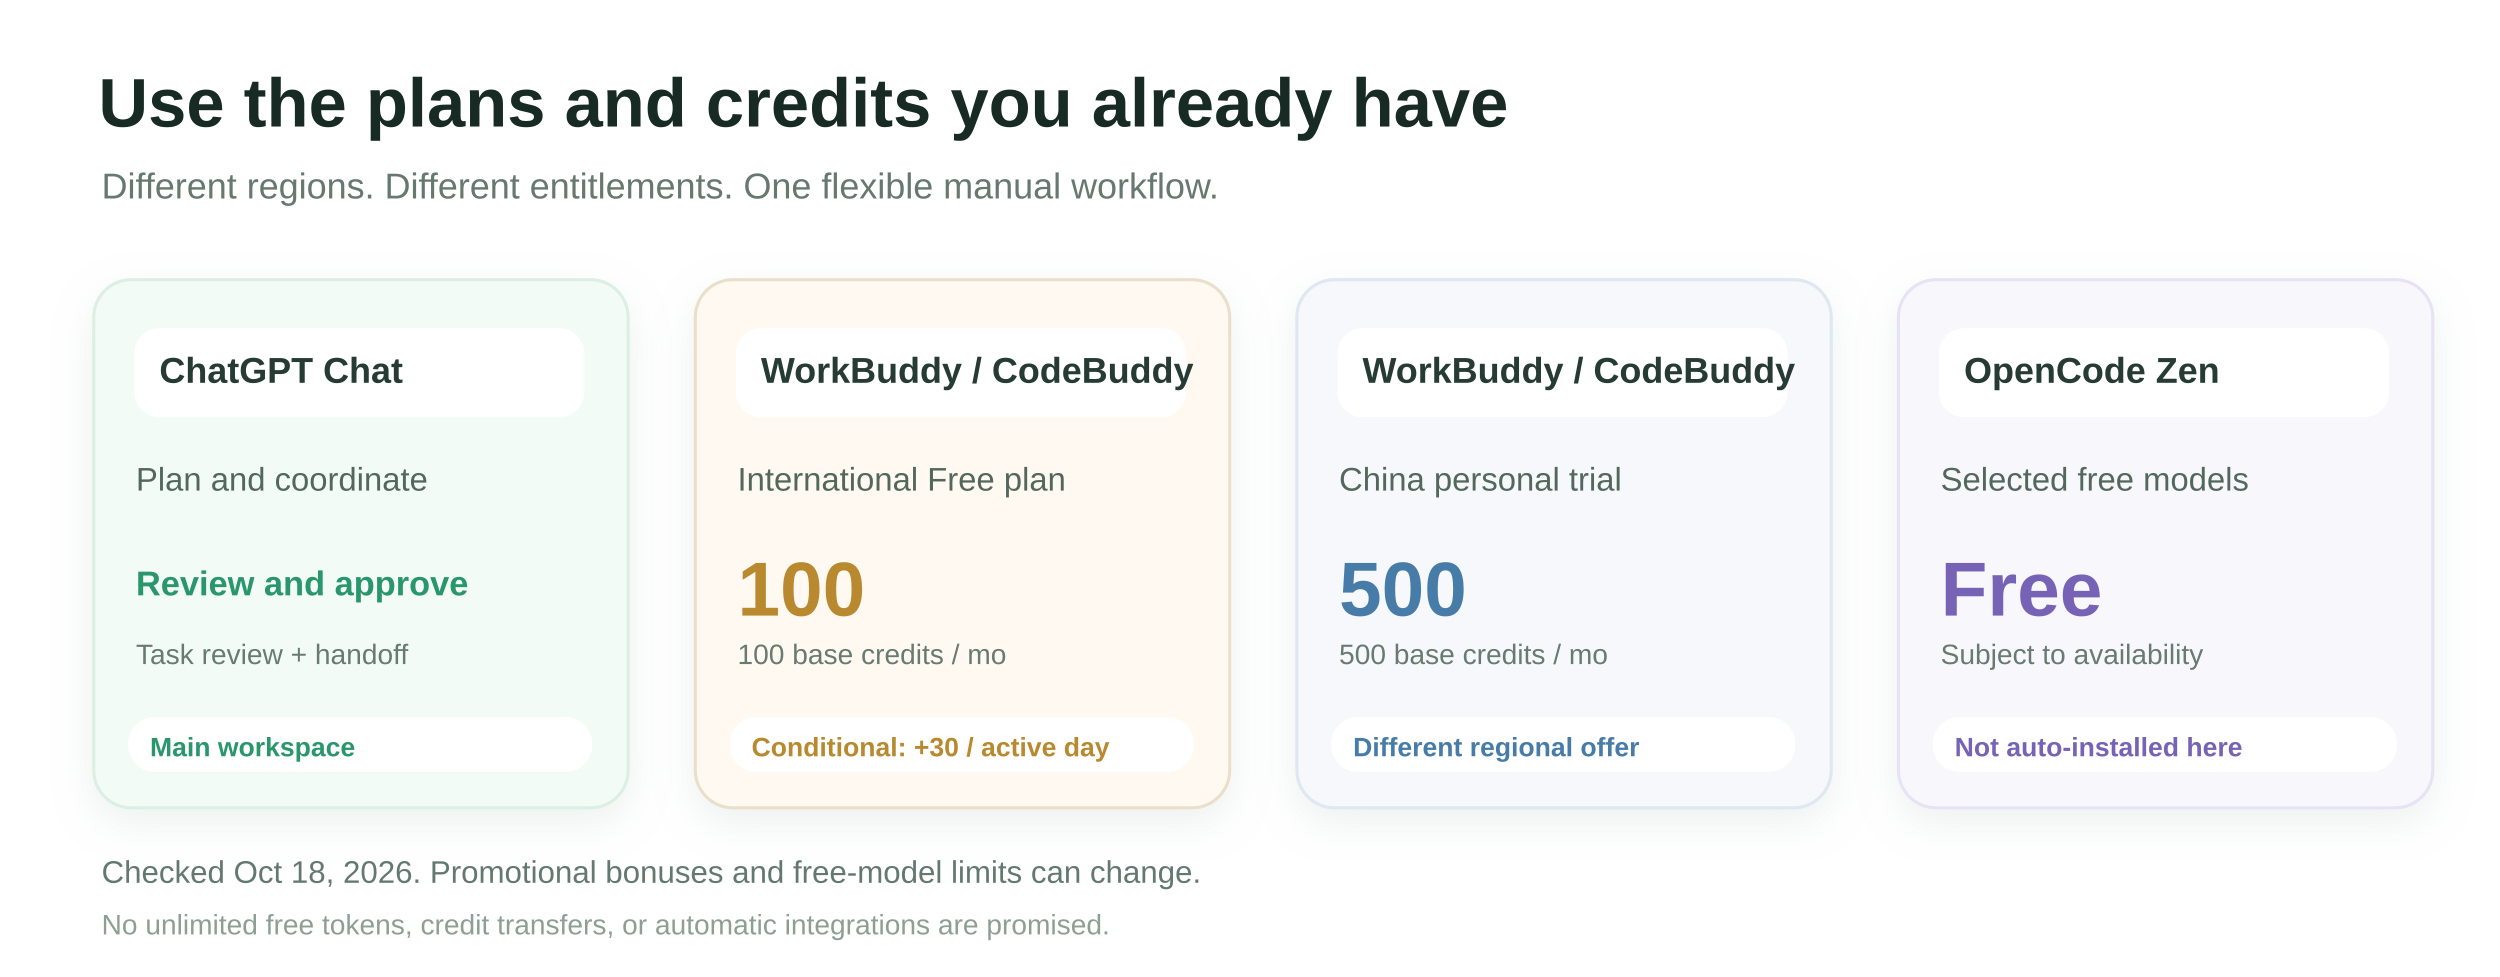
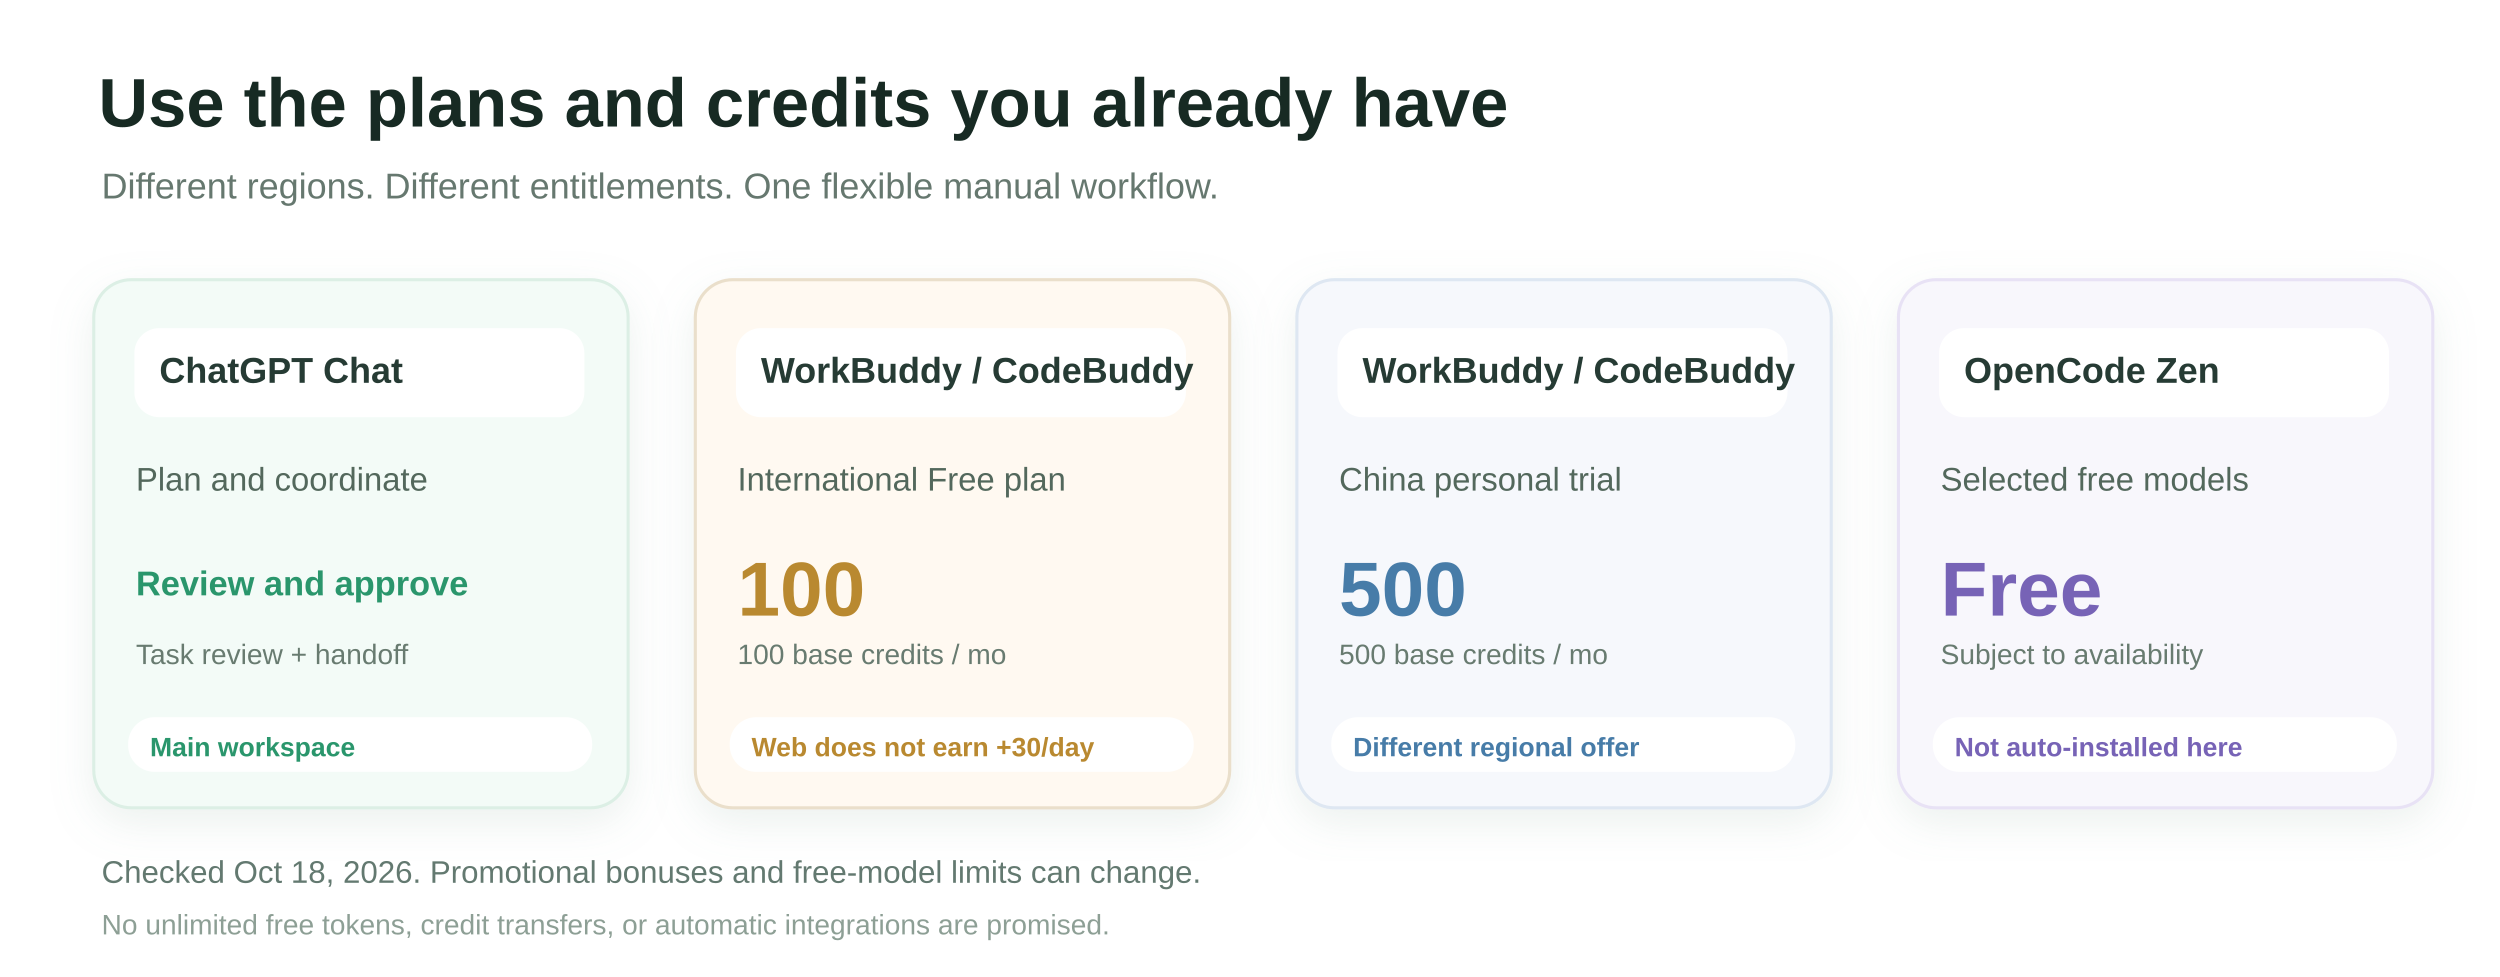
<svg xmlns="http://www.w3.org/2000/svg" width="1600" height="625" viewBox="0 0 1600 625" role="img" aria-label="Four cards: ChatGPT planning, international 100 credits, China 500 credits, selected OpenCode free models">
  <defs>
    <filter id="soft">
      <feDropShadow dx="0" dy="9" stdDeviation="13" flood-color="#92ADA3" flood-opacity=".17" />
    </filter>
  </defs>
  <rect x="0" y="0" width="1600" height="625" rx="0" fill="#FFFFFF" stroke="#FFFFFF" stroke-width="2" />
  <text x="63" y="81" font-family="Arial,Helvetica,sans-serif" font-size="44" fill="#172A23" font-weight="700">Use the plans and credits you already have</text>
  <text x="65" y="127" font-family="Arial,Helvetica,sans-serif" font-size="23" fill="#66786F" font-weight="400">Different regions. Different entitlements. One flexible manual workflow.</text>
  <rect x="60" y="179" width="342" height="338" rx="24" fill="#F3FBF7" stroke="#DCEFE5" stroke-width="2" filter="url(#soft)" />
  <rect x="87" y="211" width="286" height="55" rx="15" fill="#FFFFFF" stroke="#FFFFFF" stroke-width="2" />
  <text x="102" y="245" font-family="Arial,Helvetica,sans-serif" font-size="23" fill="#263B34" font-weight="700">ChatGPT Chat</text>
  <text x="87" y="314" font-family="Arial,Helvetica,sans-serif" font-size="21" fill="#53685C" font-weight="500">Plan and coordinate</text>
  <text x="87" y="381" font-family="Arial,Helvetica,sans-serif" font-size="22" fill="#2A966C" font-weight="550">Review and approve</text>
  <text x="87" y="425" font-family="Arial,Helvetica,sans-serif" font-size="18" fill="#687B70" font-weight="400">Task review + handoff</text>
  <rect x="83" y="460" width="295" height="33" rx="16" fill="#FFFFFF" stroke="#FFFFFF" stroke-width="2" />
  <text x="96" y="484" font-family="Arial,Helvetica,sans-serif" font-size="17" fill="#2A966C" font-weight="600">Main workspace</text>
  <rect x="445" y="179" width="342" height="338" rx="24" fill="#FFF9F1" stroke="#EADFCB" stroke-width="2" filter="url(#soft)" />
  <rect x="472" y="211" width="286" height="55" rx="15" fill="#FFFFFF" stroke="#FFFFFF" stroke-width="2" />
  <text x="487" y="245" font-family="Arial,Helvetica,sans-serif" font-size="23" fill="#263B34" font-weight="700">WorkBuddy / CodeBuddy</text>
  <text x="472" y="314" font-family="Arial,Helvetica,sans-serif" font-size="21" fill="#53685C" font-weight="500">International Free plan</text>
  <text x="472" y="394" font-family="Arial,Helvetica,sans-serif" font-size="49" fill="#B98930" font-weight="750">100</text>
  <text x="472" y="425" font-family="Arial,Helvetica,sans-serif" font-size="18" fill="#687B70" font-weight="400">100 base credits / mo</text>
  <rect x="468" y="460" width="295" height="33" rx="16" fill="#FFFFFF" stroke="#FFFFFF" stroke-width="2" />
-   <text x="481" y="484" font-family="Arial,Helvetica,sans-serif" font-size="17" fill="#B98930" font-weight="600">Conditional: +30 / active day</text>
+   <text x="481" y="484" font-family="Arial,Helvetica,sans-serif" font-size="17" fill="#B98930" font-weight="600">Web does not earn +30/day</text>
  <rect x="830" y="179" width="342" height="338" rx="24" fill="#F6F8FC" stroke="#DEE7F2" stroke-width="2" filter="url(#soft)" />
  <rect x="857" y="211" width="286" height="55" rx="15" fill="#FFFFFF" stroke="#FFFFFF" stroke-width="2" />
  <text x="872" y="245" font-family="Arial,Helvetica,sans-serif" font-size="23" fill="#263B34" font-weight="700">WorkBuddy / CodeBuddy</text>
  <text x="857" y="314" font-family="Arial,Helvetica,sans-serif" font-size="21" fill="#53685C" font-weight="500">China personal trial</text>
  <text x="857" y="394" font-family="Arial,Helvetica,sans-serif" font-size="49" fill="#477CA8" font-weight="750">500</text>
  <text x="857" y="425" font-family="Arial,Helvetica,sans-serif" font-size="18" fill="#687B70" font-weight="400">500 base credits / mo</text>
  <rect x="853" y="460" width="295" height="33" rx="16" fill="#FFFFFF" stroke="#FFFFFF" stroke-width="2" />
  <text x="866" y="484" font-family="Arial,Helvetica,sans-serif" font-size="17" fill="#477CA8" font-weight="600">Different regional offer</text>
  <rect x="1215" y="179" width="342" height="338" rx="24" fill="#F8F7FC" stroke="#E8E2F5" stroke-width="2" filter="url(#soft)" />
  <rect x="1242" y="211" width="286" height="55" rx="15" fill="#FFFFFF" stroke="#FFFFFF" stroke-width="2" />
  <text x="1257" y="245" font-family="Arial,Helvetica,sans-serif" font-size="23" fill="#263B34" font-weight="700">OpenCode Zen</text>
  <text x="1242" y="314" font-family="Arial,Helvetica,sans-serif" font-size="21" fill="#53685C" font-weight="500">Selected free models</text>
  <text x="1242" y="394" font-family="Arial,Helvetica,sans-serif" font-size="49" fill="#7763B6" font-weight="750">Free</text>
  <text x="1242" y="425" font-family="Arial,Helvetica,sans-serif" font-size="18" fill="#687B70" font-weight="400">Subject to availability</text>
  <rect x="1238" y="460" width="295" height="33" rx="16" fill="#FFFFFF" stroke="#FFFFFF" stroke-width="2" />
  <text x="1251" y="484" font-family="Arial,Helvetica,sans-serif" font-size="17" fill="#7763B6" font-weight="600">Not auto-installed here</text>
  <text x="65" y="565" font-family="Arial,Helvetica,sans-serif" font-size="20" fill="#637970" font-weight="400">Checked Oct 18, 2026. Promotional bonuses and free-model limits can change.</text>
  <text x="65" y="598" font-family="Arial,Helvetica,sans-serif" font-size="18" fill="#8D9F95" font-weight="400">No unlimited free tokens, credit transfers, or automatic integrations are promised.</text>
</svg>
